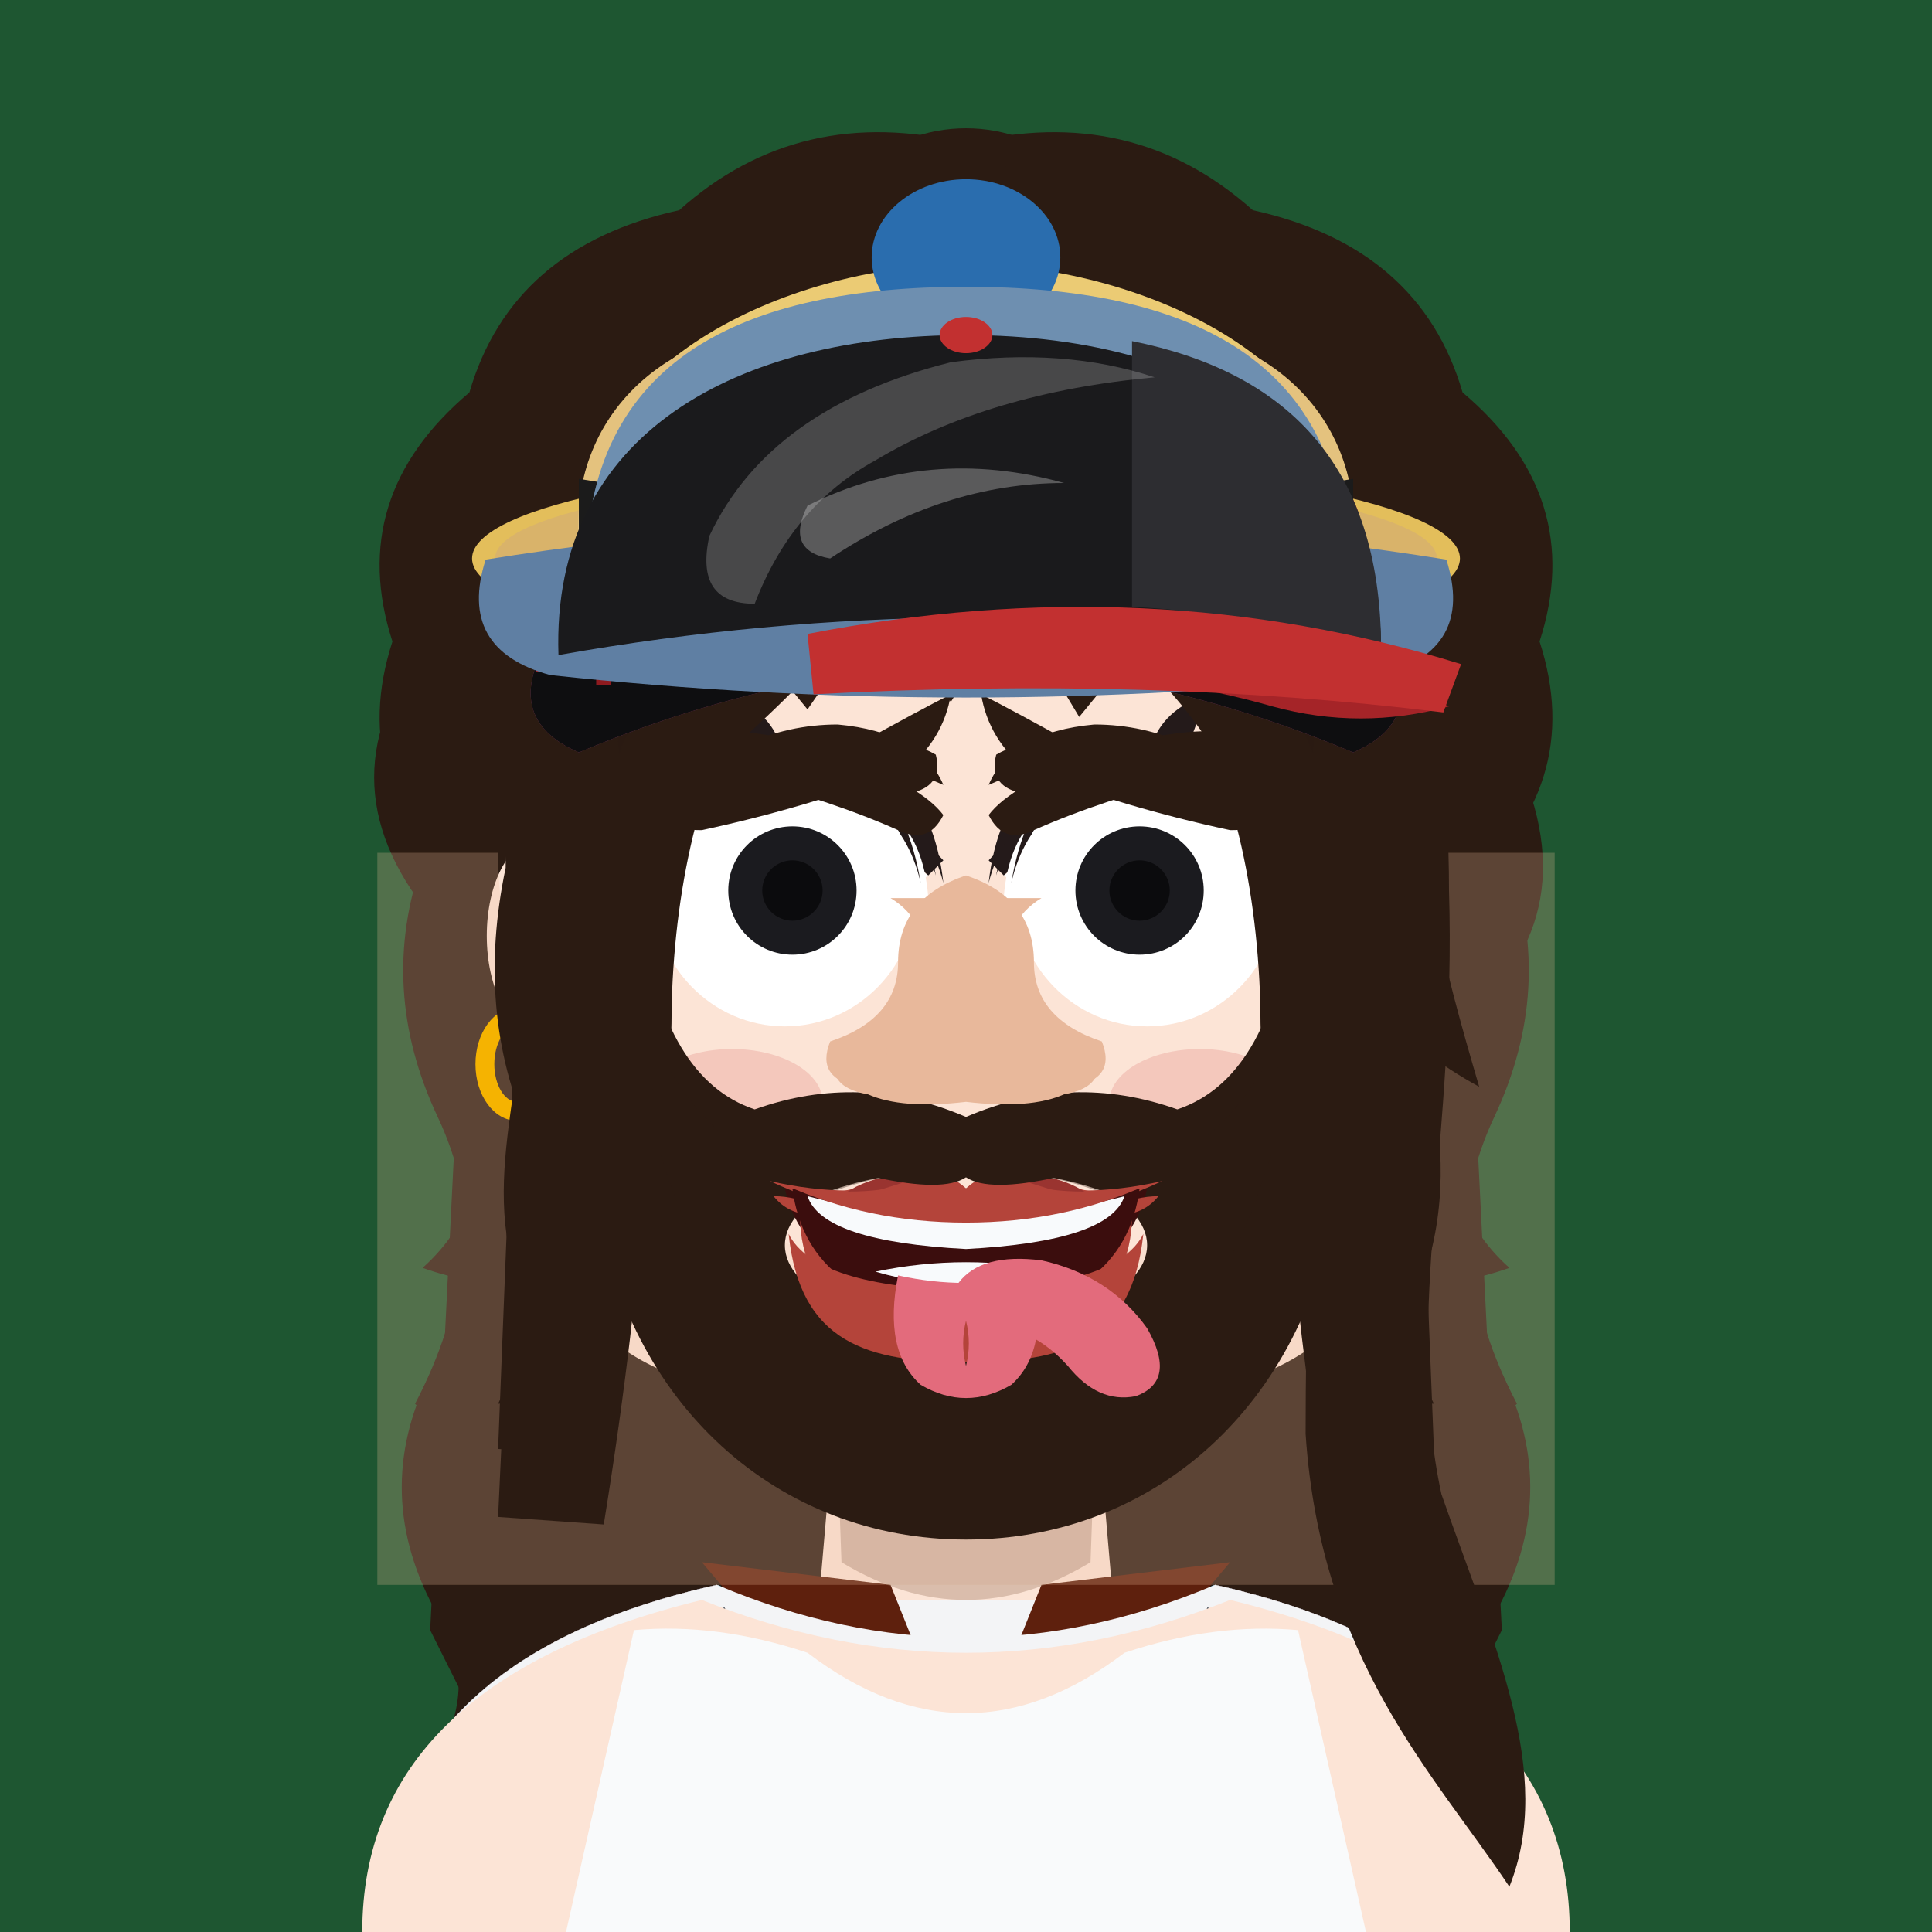
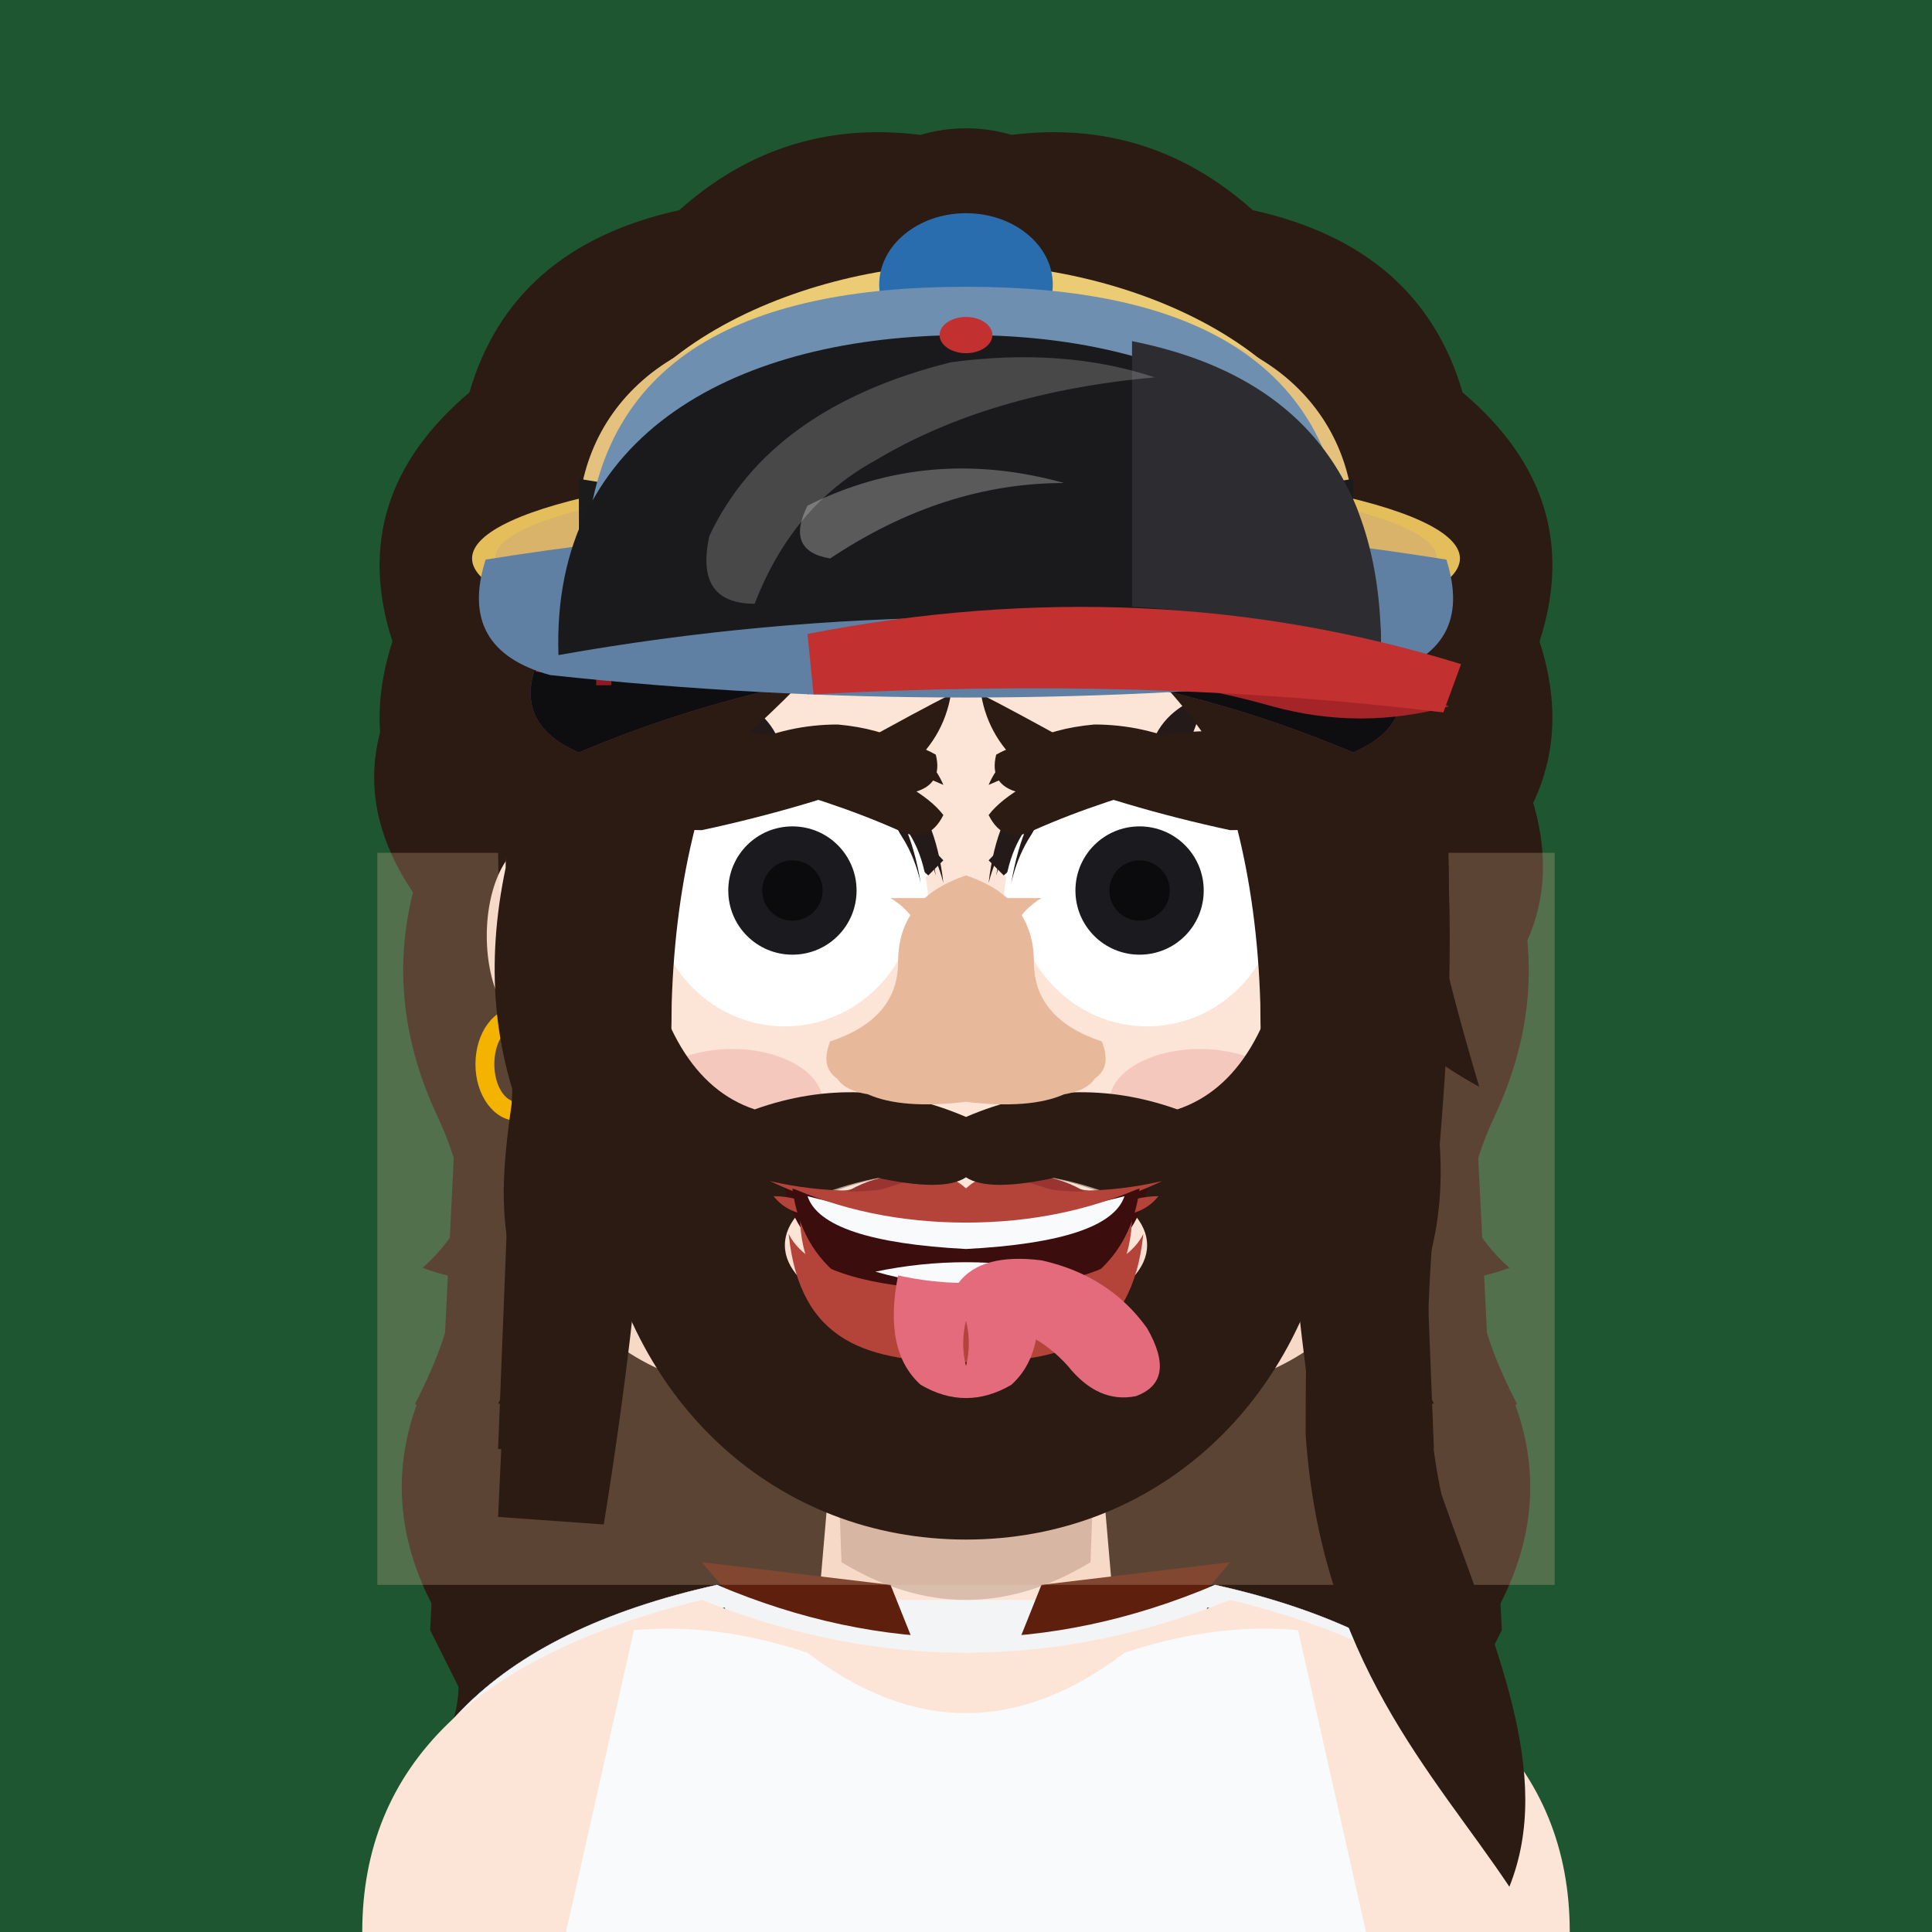
<svg xmlns="http://www.w3.org/2000/svg" viewBox="0 0 512 512" width="512" height="512">
  <path id="BG" d="M0,0L512,0L512,512L0,512Z" fill="#1E5631" />
  <path id="hair_2_back" d="M256,92C344,92 402,116 400,228Q412,262 396,296Q380,330 398,364Q414,396 396,428Q384,448 398,468L256,468L114,468Q128,448 116,428Q98,396 114,364Q132,330 116,296Q100,262 112,228C110,116 168,92 256,92Z" fill="#2B1B12" />
  <path id="hair_3_back" d="M404,206Q420.7,248.5 380.5,276.3Q368.4,320 317.5,324.3Q280.4,355.3 234.9,334.7Q184.7,343.2 159.1,304.2Q111.6,287.5 114,242.6Q84.3,206 114,169.4Q111.6,124.5 159.1,107.8Q184.7,68.8 234.9,77.3Q280.4,56.7 317.5,87.7Q368.4,92 380.5,135.7Q420.7,163.5 404,206Z" fill="#2B1B12" />
  <path id="hair_5_back" d="M256,92C336,92 382,124 380,232L388,424L372,462L256,462L140,462L124,424L132,232C130,124 176,92 256,92Z" fill="#2B1B12" />
  <path id="hair_6_back" d="M256,92C346,92 398,118 396,226Q408,262 394,298Q382,334 402,372Q384,392 360,384L256,384L152,384Q128,392 110,372Q130,334 118,298Q104,262 116,226C114,118 166,92 256,92Z" fill="#2B1B12" />
  <path id="hair_8_back" d="M408,170Q420.4,208.3 387.6,236Q376.4,274.5 332,284.3Q300.1,312.8 256,302Q211.9,312.8 180,284.3Q135.6,274.5 124.4,236Q91.6,208.3 104,170Q91.6,131.7 124.4,104Q135.6,65.5 180,55.7Q211.9,27.2 256,38Q300.1,27.2 332,55.7Q376.4,65.5 387.6,104Q420.4,131.7 408,170Z" fill="#2B1B12" />
  <path id="hair_11_back" d="M256,92C346,92 392,128 390,232L392,322Q390,356 366,358L256,358L146,358Q122,356 120,322L122,232C120,128 166,92 256,92Z" fill="#2B1B12" />
  <path id="hair_13_back" d="M256,92C336,92 386,126 386,222Q402,262 388,292Q380,318 400,336Q372,346 346,332L256,332L166,332Q140,346 112,336Q132,318 124,292Q110,262 126,222C126,126 176,92 256,92Z" fill="#2B1B12" />
  <path id="hair_14_back" d="M256,92C338,92 390,124 388,232L398,432L380,468L256,468L132,468L114,432L124,232C122,124 174,92 256,92Z" fill="#2B1B12" />
  <path id="hair_15_back" d="M256,92C344,92 390,128 388,226L392,306L372,332L256,332L140,332L120,306L124,226C122,128 168,92 256,92Z" fill="#2B1B12" />
  <path id="hair_17_back" d="M256,92C340,92 386,128 384,230L384,330Q376,356 350,354L256,354L162,354Q136,356 128,330L128,230C126,128 172,92 256,92Z" fill="#2B1B12" />
  <path id="ears" d="M155,248C155,261.8 149.2,273 142,273C134.8,273 129,261.8 129,248C129,234.2 134.8,223 142,223C149.2,223 155,234.2 155,248ZM383,248C383,261.8 377.2,273 370,273C362.8,273 357,261.8 357,248C357,234.2 362.8,223 370,223C377.2,223 383,234.2 383,248Z" fill="#FCE4D6" />
  <path id="neck" d="M226,320L286,320L296,436L216,436Z" fill="#FCE4D6" />
  <path id="outfit_tee_crew" d="M100,512Q100,440 190,420Q256,452 322,420Q412,440 412,512Z" fill="#E5E7EB" />
  <path id="outfit_tee_v" d="M100,512Q100,440 190,420L256,486L322,420Q412,440 412,512Z" fill="#F2A0A0" />
  <path id="outfit_tee_v_skin" d="M192,422L256,484L320,422Z" fill="#FCE4D6" />
  <path id="outfit_polo" d="M100,512Q100,440 190,420Q256,448 322,420Q412,440 412,512Z" fill="#0EA5E9" />
  <path id="outfit_polo_collar" d="M190,416L232,424L256,470L214,444ZM322,416L280,424L256,470L298,444Z" fill="#0B79B0" />
  <path id="outfit_polo_buttons" d="M261,482C261,484.8 258.8,487 256,487C253.2,487 251,484.8 251,482C251,479.2 253.2,477 256,477C258.8,477 261,479.2 261,482ZM261,502C261,504.8 258.8,507 256,507C253.2,507 251,504.8 251,502C251,499.2 253.2,497 256,497C258.8,497 261,499.2 261,502Z" fill="#F9FAFB" />
  <path id="outfit_shirt" d="M100,512Q100,440 190,420L256,470L322,420Q412,440 412,512Z" fill="#7C2D12" />
  <path id="outfit_shirt_inner" d="M194,424L318,424L298,512L214,512Z" fill="#F3F4F6" />
  <path id="outfit_shirt_collar" d="M186,414L236,420L256,470L208,440ZM326,414L276,420L256,470L304,440Z" fill="#5E200D" />
  <path id="outfit_vest_shirt" d="M100,512Q100,440 190,420Q256,448 322,420Q412,440 412,512Z" fill="#F3F4F6" />
  <path id="outfit_vest" d="M118,512Q112,452 192,426L238,512ZM394,512Q400,452 320,426L274,512Z" fill="#1F2937" />
  <path id="outfit_tank_skin" d="M96,512Q96,446 186,424Q256,452 326,424Q416,446 416,512Z" fill="#FCE4D6" />
  <path id="outfit_tank" d="M150,512L168,432Q190,430 214,438Q256,470 298,438Q322,430 344,432L362,512Z" fill="#F9FAFB" />
  <path id="face_oval" d="M256,96C320,96 358,150 358,224C358,290 318,376 256,376C194,376 154,290 154,224C154,150 192,96 256,96Z" fill="#FCE4D6" />
  <path id="face_round" d="M256,104C330,104 378,160 378,234C378,314 330,372 256,372C182,372 134,314 134,234C134,160 182,104 256,104Z" fill="#FCE4D6" />
  <path id="face_square" d="M138,158Q138,110 188,108L324,108Q374,110 374,158L376,290Q374,366 306,370L206,370Q138,366 136,290Z" fill="#FCE4D6" />
  <path id="face_heart" d="M256,128Q230,100 190,104Q140,112 140,190Q142,250 176,300Q216,350 256,382Q296,350 336,300Q370,250 372,190Q372,112 322,104Q282,100 256,128Z" fill="#FCE4D6" />
  <path id="face_triangle" d="M256,100C320,100 364,118 372,180C378,236 352,290 318,330Q286,368 256,382Q226,368 194,330C160,290 134,236 140,180C148,118 192,100 256,100Z" fill="#FCE4D6" />
  <path id="face_long" d="M256,88C318,88 356,134 356,210C356,290 330,382 256,382C182,382 156,290 156,210C156,134 194,88 256,88Z" fill="#FCE4D6" />
  <path id="neck_shadow" d="M224,366Q256,402 288,366L292,396L220,396Z" fill="#E8B89B" />
  <path id="shade_jaw_soft" d="M100,226L132,226C132,287.9 187.5,338 256,338C324.5,338 380,287.9 380,226L412,226L412,420L100,420Z" fill="#E8B89B" fill-opacity="0.12" data-clip="face" />
  <path id="shade_jaw" d="M100,226L132,226C132,294.5 187.5,350 256,350C324.5,350 380,294.5 380,226L412,226L412,420L100,420Z" fill="#E8B89B" fill-opacity="0.16" data-clip="face" />
  <path id="shade_cheek_l" d="M218,292C218,299.7 207.3,306 194,306C180.7,306 170,299.7 170,292C170,284.3 180.7,278 194,278C207.3,278 218,284.3 218,292Z" fill="#dd807b" fill-opacity="0.28" />
  <path id="shade_cheek_r" d="M342,292C342,299.7 331.3,306 318,306C304.7,306 294,299.7 294,292C294,284.3 304.7,278 318,278C331.3,278 342,284.3 342,292Z" fill="#dd807b" fill-opacity="0.28" />
  <path id="shade_beard_neck" d="M222,386L290,386L289,414Q256,434 223,414Z" fill="#9c7660" fill-opacity="0.35" />
  <path id="beard_1" d="M256,408C306,408 346,372 354,318L358,240L342,244Q336,286 312,294Q284,284 256,296Q228,284 200,294Q176,286 170,244L154,240L158,318C166,372 206,408 256,408ZM312,334C312,347.3 286.9,358 256,358C225.1,358 200,347.3 200,334C200,320.7 225.1,310 256,310C286.9,310 312,320.7 312,334Z" fill="#2B1B12" fill-rule="evenodd" />
  <path id="beard_2" d="M166,254Q172,332 212,368Q256,396 300,368Q340,332 346,254Q336,296 306,310Q256,296 206,310Q176,296 166,254ZM310,334C310,347.3 285.8,358 256,358C226.2,358 202,347.3 202,334C202,320.7 226.2,310 256,310C285.8,310 310,320.7 310,334Z" fill="#2B1B12" fill-rule="evenodd" fill-opacity="0.35" />
  <path id="beard_3" d="M256,392Q296,390 312,360Q330,340 328,312Q318,290 288,292Q270,288 256,298Q242,288 224,292Q194,290 184,312Q182,340 200,360Q216,390 256,392ZM304,330C304,342.2 282.5,352 256,352C229.5,352 208,342.2 208,330C208,317.8 229.5,308 256,308C282.5,308 304,317.8 304,330Z" fill="#2B1B12" fill-rule="evenodd" />
  <path id="beard_4" d="M226,352Q256,342 286,352Q294,378 256,398Q218,378 226,352Z" fill="#2B1B12" />
  <path id="eye_white_0" d="M176,236Q208,206 246,232Q210,258 176,236Z" fill="#FFFFFF" />
  <path id="eye_white_0_r" d="M176,236Q208,206 246,232Q210,258 176,236Z" fill="#FFFFFF" transform="matrix(-1 0 0 1 512 0)" />
  <path id="eye_pupil_0" d="M223,233C223,240.2 217.2,246 210,246C202.8,246 197,240.2 197,233C197,225.8 202.8,220 210,220C217.2,220 223,225.8 223,233Z" fill="#1B1B1F" />
  <path id="eye_pupil_0_r" d="M223,233C223,240.2 217.2,246 210,246C202.8,246 197,240.2 197,233C197,225.8 202.8,220 210,220C217.2,220 223,225.8 223,233Z" fill="#1B1B1F" transform="matrix(-1 0 0 1 512 0)" />
  <path id="eye_core_0" d="M216,233C216,236.3 213.3,239 210,239C206.7,239 204,236.3 204,233C204,229.7 206.7,227 210,227C213.3,227 216,229.7 216,233Z" fill="#0B0B0D" />
  <path id="eye_core_0_r" d="M216,233C216,236.3 213.3,239 210,239C206.7,239 204,236.3 204,233C204,229.7 206.7,227 210,227C213.3,227 216,229.7 216,233Z" fill="#0B0B0D" transform="matrix(-1 0 0 1 512 0)" />
  <path id="eye_lid_0" d="M164,230Q176,222 192,213Q224,200 250,228L246,232Q222,210 194,222Q182,230 170,236Z" fill="#241A1A" />
  <path id="eye_lid_0_r" d="M164,230Q176,222 192,213Q224,200 250,228L246,232Q222,210 194,222Q182,230 170,236Z" fill="#241A1A" transform="matrix(-1 0 0 1 512 0)" />
  <path id="eye_white_1" d="M174,238Q176,208 210,206Q244,208 246,238Q240,262 210,262Q178,262 174,238Z" fill="#FFFFFF" />
  <path id="eye_white_1_r" d="M174,238Q176,208 210,206Q244,208 246,238Q240,262 210,262Q178,262 174,238Z" fill="#FFFFFF" transform="matrix(-1 0 0 1 512 0)" />
  <path id="eye_pupil_1" d="M228,236C228,245.9 219.9,254 210,254C200.1,254 192,245.9 192,236C192,226.1 200.1,218 210,218C219.9,218 228,226.1 228,236Z" fill="#1B1B1F" />
  <path id="eye_pupil_1_r" d="M228,236C228,245.9 219.9,254 210,254C200.1,254 192,245.9 192,236C192,226.1 200.1,218 210,218C219.9,218 228,226.1 228,236Z" fill="#1B1B1F" transform="matrix(-1 0 0 1 512 0)" />
  <path id="eye_core_1" d="M218,236C218,240.4 214.4,244 210,244C205.6,244 202,240.4 202,236C202,231.6 205.6,228 210,228C214.4,228 218,231.6 218,236Z" fill="#0B0B0D" />
  <path id="eye_core_1_r" d="M218,236C218,240.4 214.4,244 210,244C205.6,244 202,240.4 202,236C202,231.6 205.6,228 210,228C214.4,228 218,231.6 218,236Z" fill="#0B0B0D" transform="matrix(-1 0 0 1 512 0)" />
  <path id="eye_lid_1" d="M170,234Q176,198 212,196Q246,198 250,234Q244,210 212,205Q178,208 170,234Z" fill="#241A1A" />
  <path id="eye_lid_1_r" d="M170,234Q176,198 212,196Q246,198 250,234Q244,210 212,205Q178,208 170,234Z" fill="#241A1A" transform="matrix(-1 0 0 1 512 0)" />
  <path id="eye_white_2" d="M239,236C239,253.1 225.1,267 208,267C190.9,267 177,253.1 177,236C177,218.9 190.9,205 208,205C225.1,205 239,218.9 239,236Z" fill="#FFFFFF" />
  <path id="eye_white_2_r" d="M239,236C239,253.1 225.1,267 208,267C190.9,267 177,253.1 177,236C177,218.9 190.9,205 208,205C225.1,205 239,218.9 239,236Z" fill="#FFFFFF" transform="matrix(-1 0 0 1 512 0)" />
  <path id="eye_pupil_2" d="M225,236C225,244.3 218.3,251 210,251C201.7,251 195,244.3 195,236C195,227.7 201.7,221 210,221C218.3,221 225,227.7 225,236Z" fill="#1B1B1F" />
  <path id="eye_pupil_2_r" d="M225,236C225,244.3 218.3,251 210,251C201.7,251 195,244.3 195,236C195,227.7 201.7,221 210,221C218.3,221 225,227.7 225,236Z" fill="#1B1B1F" transform="matrix(-1 0 0 1 512 0)" />
  <path id="eye_core_2" d="M217,236C217,239.9 213.9,243 210,243C206.1,243 203,239.9 203,236C203,232.1 206.1,229 210,229C213.9,229 217,232.1 217,236Z" fill="#0B0B0D" />
  <path id="eye_core_2_r" d="M217,236C217,239.9 213.9,243 210,243C206.1,243 203,239.9 203,236C203,232.1 206.1,229 210,229C213.9,229 217,232.1 217,236Z" fill="#0B0B0D" transform="matrix(-1 0 0 1 512 0)" />
  <path id="eye_lid_2" d="M176,230Q182,206 208,205Q234,206 240,230Q232,214 208,213Q184,214 176,230Z" fill="#241A1A" />
  <path id="eye_lid_2_r" d="M176,230Q182,206 208,205Q234,206 240,230Q232,214 208,213Q184,214 176,230Z" fill="#241A1A" transform="matrix(-1 0 0 1 512 0)" />
  <path id="eye_white_3" d="M243,236C243,255.9 227.3,272 208,272C188.7,272 173,255.9 173,236C173,216.1 188.7,200 208,200C227.3,200 243,216.1 243,236Z" fill="#FFFFFF" />
  <path id="eye_white_3_r" d="M243,236C243,255.9 227.3,272 208,272C188.7,272 173,255.9 173,236C173,216.1 188.7,200 208,200C227.3,200 243,216.1 243,236Z" fill="#FFFFFF" transform="matrix(-1 0 0 1 512 0)" />
  <path id="eye_pupil_3" d="M216,238C216,242.4 212.4,246 208,246C203.6,246 200,242.4 200,238C200,233.6 203.6,230 208,230C212.4,230 216,233.6 216,238Z" fill="#1B1B1F" />
  <path id="eye_pupil_3_r" d="M216,238C216,242.4 212.4,246 208,246C203.6,246 200,242.4 200,238C200,233.6 203.6,230 208,230C212.4,230 216,233.6 216,238Z" fill="#1B1B1F" transform="matrix(-1 0 0 1 512 0)" />
  <path id="eye_lid_3" d="M172,234Q178,198 208,198Q238,198 244,234Q238,208 208,206Q180,208 172,234ZM176,218L160,208Q170,206 182,212ZM184,206L170,192Q182,192 192,201ZM198,200L192,184Q204,188 207,198Z" fill="#241A1A" />
  <path id="eye_lid_3_r" d="M172,234Q178,198 208,198Q238,198 244,234Q238,208 208,206Q180,208 172,234ZM176,218L160,208Q170,206 182,212ZM184,206L170,192Q182,192 192,201ZM198,200L192,184Q204,188 207,198Z" fill="#241A1A" transform="matrix(-1 0 0 1 512 0)" />
  <path id="eye_white_4" d="M242,236C242,254.8 226.8,270 208,270C189.2,270 174,254.8 174,236C174,217.2 189.2,202 208,202C226.8,202 242,217.2 242,236Z" fill="#FFFFFF" />
  <path id="eye_white_4_r" d="M242,236C242,254.8 226.8,270 208,270C189.2,270 174,254.8 174,236C174,217.2 189.2,202 208,202C226.8,202 242,217.2 242,236Z" fill="#FFFFFF" transform="matrix(-1 0 0 1 512 0)" />
  <path id="eye_pupil_4" d="M232,238C232,250.2 222.2,260 210,260C197.8,260 188,250.2 188,238C188,225.8 197.8,216 210,216C222.2,216 232,225.8 232,238Z" fill="#1B1B1F" />
  <path id="eye_pupil_4_r" d="M232,238C232,250.2 222.2,260 210,260C197.8,260 188,250.2 188,238C188,225.8 197.8,216 210,216C222.2,216 232,225.8 232,238Z" fill="#1B1B1F" transform="matrix(-1 0 0 1 512 0)" />
  <path id="eye_core_4" d="M219.5,238C219.5,243.2 215.2,247.5 210,247.5C204.8,247.5 200.5,243.2 200.5,238C200.5,232.8 204.8,228.5 210,228.5C215.2,228.5 219.5,232.8 219.5,238Z" fill="#0B0B0D" />
  <path id="eye_core_4_r" d="M219.5,238C219.5,243.2 215.2,247.5 210,247.5C204.8,247.5 200.5,243.2 200.5,238C200.5,232.8 204.8,228.5 210,228.5C215.2,228.5 219.5,232.8 219.5,238Z" fill="#0B0B0D" transform="matrix(-1 0 0 1 512 0)" />
  <path id="eye_glint_4" d="M223.5,229C223.5,232 221,234.5 218,234.5C215,234.5 212.5,232 212.5,229C212.5,226 215,223.5 218,223.5C221,223.5 223.5,226 223.5,229Z" fill="#FDFDFF" />
  <path id="eye_glint_4_r" d="M223.5,229C223.5,232 221,234.5 218,234.5C215,234.5 212.5,232 212.5,229C212.5,226 215,223.5 218,223.5C221,223.5 223.5,226 223.5,229Z" fill="#FDFDFF" transform="matrix(-1 0 0 1 512 0)" />
  <path id="eye_lid_4" d="M172,232Q178,198 210,196Q242,198 248,232Q242,206 210,204Q180,208 172,232Z" fill="#241A1A" />
  <path id="eye_lid_4_r" d="M172,232Q178,198 210,196Q242,198 248,232Q242,206 210,204Q180,208 172,232Z" fill="#241A1A" transform="matrix(-1 0 0 1 512 0)" />
  <path id="eye_white_5" d="M242,236C242,253.7 226.8,268 208,268C189.2,268 174,253.7 174,236C174,218.3 189.2,204 208,204C226.8,204 242,218.3 242,236Z" fill="#FFFFFF" />
  <path id="eye_white_5_r" d="M242,236C242,253.7 226.8,268 208,268C189.2,268 174,253.7 174,236C174,218.3 189.2,204 208,204C226.8,204 242,218.3 242,236Z" fill="#FFFFFF" transform="matrix(-1 0 0 1 512 0)" />
  <path id="eye_pupil_5" d="M227,236C227,245.4 219.4,253 210,253C200.6,253 193,245.4 193,236C193,226.6 200.6,219 210,219C219.4,219 227,226.6 227,236Z" fill="#1B1B1F" />
  <path id="eye_pupil_5_r" d="M227,236C227,245.4 219.4,253 210,253C200.6,253 193,245.4 193,236C193,226.6 200.6,219 210,219C219.4,219 227,226.6 227,236Z" fill="#1B1B1F" transform="matrix(-1 0 0 1 512 0)" />
  <path id="eye_core_5" d="M218,236C218,240.4 214.4,244 210,244C205.6,244 202,240.4 202,236C202,231.6 205.6,228 210,228C214.4,228 218,231.6 218,236Z" fill="#0B0B0D" />
  <path id="eye_core_5_r" d="M218,236C218,240.4 214.4,244 210,244C205.6,244 202,240.4 202,236C202,231.6 205.6,228 210,228C214.4,228 218,231.6 218,236Z" fill="#0B0B0D" transform="matrix(-1 0 0 1 512 0)" />
  <path id="eye_lid_5" d="M172,232Q178,200 210,198Q242,200 248,232Q242,210 210,208Q180,210 172,232ZM172,236L156,238Q160,230 174,228ZM174,226L158,218Q168,214 180,220ZM184,212L172,198Q184,198 192,206Z" fill="#241A1A" />
  <path id="eye_lid_5_r" d="M172,232Q178,200 210,198Q242,200 248,232Q242,210 210,208Q180,210 172,232ZM172,236L156,238Q160,230 174,228ZM174,226L158,218Q168,214 180,220ZM184,212L172,198Q184,198 192,206Z" fill="#241A1A" transform="matrix(-1 0 0 1 512 0)" />
  <path id="brow_l" d="M174,210Q178,198 212,196Q238,194 248,200Q250,208 242,210Q214,204 186,214Q174,216 174,210Z" fill="#2B1B12" />
  <path id="brow_r" d="M174,210Q178,198 212,196Q238,194 248,200Q250,208 242,210Q214,204 186,214Q174,216 174,210Z" fill="#2B1B12" transform="matrix(-1 0 0 1 512 0)" />
  <path id="brow_1_l" d="M174,196Q196,190 222,200Q244,208 250,216Q246,224 238,220Q220,212 196,206Q182,204 174,196Z" fill="#2B1B12" />
  <path id="brow_1_r" d="M174,196Q196,190 222,200Q244,208 250,216Q246,224 238,220Q220,212 196,206Q182,204 174,196Z" fill="#2B1B12" transform="matrix(-1 0 0 1 512 0)" />
  <path id="brow_2_l" d="M174,214Q200,206 226,198Q244,188 252,184Q250,196 240,204Q214,214 186,220Q174,220 174,214Z" fill="#2B1B12" />
  <path id="brow_2_r" d="M174,214Q200,206 226,198Q244,188 252,184Q250,196 240,204Q214,214 186,220Q174,220 174,214Z" fill="#2B1B12" transform="matrix(-1 0 0 1 512 0)" />
  <path id="brow_3_l" d="M174,214Q196,192 222,192Q244,194 250,208Q232,200 218,202Q196,204 174,214Z" fill="#2B1B12" />
  <path id="brow_3_r" d="M174,214Q196,192 222,192Q244,194 250,208Q232,200 218,202Q196,204 174,214Z" fill="#2B1B12" transform="matrix(-1 0 0 1 512 0)" />
  <path id="nose" d="M256,236Q268,242 268,257Q268,270 288,276Q292,286 280,288Q272,292 256,290Q240,292 232,288Q220,286 224,276Q244,270 244,257Q244,242 256,236Z" fill="#E8B89B" />
  <path id="nose_1" d="M256,232Q262,238 262,253Q262,266 274,272Q278,282 266,284Q265,286 256,284Q247,286 246,284Q234,282 238,272Q250,266 250,253Q250,238 256,232Z" fill="#E8B89B" />
  <path id="nose_2" d="M256,234Q272,240 272,255Q272,268 286,274Q290,284 278,286Q271,290 256,288Q241,290 234,286Q222,284 226,274Q240,268 240,255Q240,240 256,234Z" fill="#E8B89B" />
  <path id="nose_3" d="M248,238L264,238Q267,244 267,257Q267,268 280,274Q284,284 272,286Q268,288 256,286Q244,288 240,286Q228,284 232,274Q245,268 245,257Q245,244 248,238Z" fill="#E8B89B" />
  <path id="nose_4" d="M236,238L276,238Q266,244 266,258Q266,270 288,276Q292,286 280,288Q272,290 256,288Q240,290 232,288Q220,286 224,276Q246,270 246,258Q246,244 236,238Z" fill="#E8B89B" />
  <path id="nose_5" d="M256,236Q270,242 270,258Q270,272 290,278Q294,288 282,290Q273,294 256,292Q239,294 230,290Q218,288 222,278Q242,272 242,258Q242,242 256,236Z" fill="#E8B89B" />
  <path id="nose_6" d="M256,232Q274,238 274,255Q274,270 292,276Q296,286 284,288Q274,292 256,290Q238,292 228,288Q216,286 220,276Q238,270 238,255Q238,238 256,232Z" fill="#E8B89B" />
  <path id="nose_7" d="M256,242Q263,248 263,259Q263,268 276,274Q280,284 268,286Q266,288 256,286Q246,288 244,286Q232,284 236,274Q249,268 249,259Q249,248 256,242Z" fill="#E8B89B" />
  <path id="mouth_0_upper" d="M214,318Q228,314 246,312Q251,312 256,316Q261,312 266,312Q284,314 298,318Q278,327 256,327Q234,327 214,318Z" fill="#B4443A" />
  <path id="mouth_0_lower" d="M222,321Q238,329 256,329Q274,329 290,321C290,334 276,344 256,344C236,344 222,334 222,321ZM243,335Q256,339 269,335Q256,342 243,335Z" fill="#B4443A" fill-rule="evenodd" />
  <path id="mouth_1_inside" d="M208,315Q256,333 304,315Q298,342 256,344Q214,342 208,315Z" fill="#3B0D0D" />
  <path id="mouth_1_teeth" d="M212,316Q256,334 300,316L296,326Q256,342 216,326Z" fill="#F8FAFC" />
  <path id="mouth_1_upper" d="M204,313Q226,318 244,313Q251,311 256,316Q261,311 268,313Q286,318 308,313Q256,337 204,313Z" fill="#B4443A" />
  <path id="mouth_1_lower" d="M212,322Q222,342 256,343Q290,342 300,322C300,346 280,356 256,356C232,356 212,346 212,322Z" fill="#B4443A" />
  <path id="mouth_2_inside" d="M220,323Q256,329 292,323Q256,341 220,323Z" fill="#3B0D0D" />
  <path id="mouth_2_upper" d="M218,322Q226,311 244,311Q251,311 256,315Q261,311 268,311Q286,311 294,322Q256,328 218,322Z" fill="#9A3430" />
  <path id="mouth_2_lower" d="M220,324Q256,338 292,324C292,342 278,352 256,352C234,352 220,342 220,324Z" fill="#9A3430" />
  <path id="mouth_3_upper" d="M218,320Q232,318 246,314Q251,313 256,316Q261,313 266,314Q280,318 294,320Q256,325 218,320ZM218.5,320C218.5,321.7 217.2,323 215.5,323C213.8,323 212.5,321.7 212.5,320C212.5,318.3 213.8,317 215.5,317C217.2,317 218.5,318.3 218.5,320ZM299.5,320C299.5,321.7 298.2,323 296.5,323C294.8,323 293.5,321.7 293.5,320C293.5,318.3 294.8,317 296.5,317C298.2,317 299.5,318.3 299.5,320Z" fill="#B4443A" />
  <path id="mouth_3_lower" d="M221,321Q256,326 291,321C288,331 274,337 256,337C238,337 224,331 221,321Z" fill="#B4443A" />
  <path id="mouth_4_upper" d="M214,322Q224,318 244,312Q251,311 256,315Q261,311 268,312Q288,318 298,322Q256,328 214,322ZM216,322Q209,322 205,317Q211,317 217,320ZM296,322Q303,322 307,317Q301,317 295,320Z" fill="#B4443A" />
  <path id="mouth_4_lower" d="M218,324Q256,331 294,324C292,340 278,349 256,349C234,349 220,340 218,324Z" fill="#B4443A" />
  <path id="mouth_inside" d="M210,315Q256,326 302,315Q298,346 256,349Q214,346 210,315Z" fill="#3B0D0D" />
  <path id="mouth_open_teeth_upper" d="M214,317Q256,328 298,317Q294,329 256,331Q218,329 214,317Z" fill="#F8FAFC" />
  <path id="mouth_open_teeth_lower" d="M232,337Q256,332 280,337Q256,344 232,337Z" fill="#F8FAFC" />
  <path id="mouth_open_lower" d="M209,327Q216,341 256,342Q296,341 303,327C300,356 282,361 256,361C230,361 212,356 209,327Z" fill="#B4443A" />
  <path id="mouth_open_upper" d="M208,314Q228,318 244,313Q251,310 256,315Q261,310 268,313Q284,318 304,314Q282,324 256,324Q230,324 208,314Z" fill="#B4443A" />
  <path id="tongue_center" d="M238,338Q256,342 274,338Q278,358 268,367Q256,374 244,367Q234,358 238,338ZM256,350Q254.5,356 256,362Q257.5,356 256,350Z" fill="#E36B7C" fill-rule="evenodd" />
  <path id="tongue" d="M254,340Q260,332 276,334Q294,338 304,352Q312,366 301,370Q291,372 283,362Q274,352 262,351Q252,349 254,340Z" fill="#E36B7C" fill-rule="evenodd" />
  <path id="acc_mustache" d="M256,302Q236,290 208,296Q190,300 186,318Q206,306 232,312Q250,316 256,312Q262,316 280,312Q306,306 326,318Q322,300 304,296Q276,290 256,302Z" fill="#2B1B12" />
  <path id="acc_earring" d="M148,282C148,290.3 143.1,297 137,297C130.9,297 126,290.3 126,282C126,273.7 130.9,267 137,267C143.1,267 148,273.7 148,282ZM143,282C143,287.5 140.3,292 137,292C133.7,292 131,287.5 131,282C131,276.5 133.7,272 137,272C140.3,272 143,276.5 143,282Z" fill="#F5B301" fill-rule="evenodd" />
  <path id="hair_bald_shade" d="M190,134Q256,98 322,134Q256,114 190,134Z" fill="#E8B89B" fill-opacity="0.55" />
-   <path id="hair_1_front" d="M148,228C136,160 142,112 184,98L190,84L212,96L226,78L244,92L266,76L280,92L304,82L312,98C356,112 376,160 364,228C352,190 340,166 312,160C292,170 262,156 240,166C208,160 176,176 148,228Z" fill="#2B1B12" />
+   <path id="hair_1_front" d="M148,228C136,160 142,112 184,98L190,84L212,96L226,78L244,92L266,76L280,92L304,82L312,98C356,112 376,160 364,228C352,190 340,164 312,156C292,164 262,150 240,158C208,152 178,168 148,228Z" fill="#2B1B12" />
  <path id="hair_2_front" d="M256,84C330,84 378,128 378,230Q386,268 372,300Q360,332 380,372C350,372 334,322 334,266C332,198 304,150 256,138C208,150 180,198 178,266C178,322 162,372 132,372Q152,332 140,300Q126,268 134,230C134,128 182,84 256,84Z" fill="#2B1B12" />
  <path id="hair_3_front" d="M138.2,200.3Q107.8,179.4 126.3,151.5Q112.7,121.9 146.4,104.3Q152.9,73.3 193.5,70.3Q218.6,45.6 256,58Q293.4,45.6 318.5,70.3Q359.1,73.3 365.6,104.3Q399.3,121.9 385.7,151.5Q404.2,179.4 373.8,200.3C350,178 310,160 256,162C202,160 162,178 145,210Z" fill="#2B1B12" />
  <path id="hair_4_front" d="M150,226C140,150 180,92 256,92C332,92 372,150 362,226L338,226C336,170 310,122 256,118C202,122 176,170 174,226ZM294,68C294,86.8 277,102 256,102C235,102 218,86.8 218,68C218,49.2 235,34 256,34C277,34 294,49.2 294,68Z" fill="#2B1B12" />
-   <path id="hair_5_front" d="M256,86C330,86 374,128 374,232L380,384L352,386L344,290L338,188L320,166L300,182L280,160L256,176L232,160L212,182L192,166L174,188L168,290L160,386L132,384L138,232C138,128 182,86 256,86Z" fill="#2B1B12" />
+   <path id="hair_5_front" d="M256,86C330,86 374,128 374,232L380,384L352,386L354,290L353,178L320,156L300,170L280,148L256,162L232,148L212,170L192,156L159,178L158,290L160,386L132,384L138,232C138,128 182,86 256,86Z" fill="#2B1B12" />
  <path id="hair_6_front" d="M362,236C390,150 346,84 256,84C168,84 124,146 140,236C142,284 126,310 138,342C158,328 162,292 166,252C170,206 196,168 236,148C262,150 292,150 318,134C340,160 346,200 350,250C354,292 352,320 376,342C390,306 376,270 362,236Z" fill="#2B1B12" />
-   <path id="hair_7_front" d="M150,226C136,150 156,100 214,86C266,72 330,76 378,96L368,114C372,124 372,140 362,226C352,190 332,168 296,158C262,150 220,168 196,186C176,198 160,206 150,226Z" fill="#2B1B12" />
+   <path id="hair_7_front" d="M150,226C136,150 156,100 214,86C266,72 330,76 378,96L368,114C372,124 372,140 362,226C352,190 332,168 296,158C262,150 222,160 198,172C176,184 160,204 150,226Z" fill="#2B1B12" />
  <path id="hair_8_front" d="M150.8,180.8Q133.9,163.4 144.3,143Q138,121.6 157.9,106.5Q163.2,84.9 189.1,77.8Q205,59.9 232.3,62Q256,51 279.7,62Q307,59.9 322.9,77.8Q348.8,84.9 354.1,106.5Q374,121.6 367.7,143Q378.1,163.4 361.2,180.8L362,215C350,168 322,150 256,150C190,150 162,168 150,215Z" fill="#2B1B12" />
  <path id="hair_9_front" d="M156,206C142,140 172,92 232,80L206,58L262,76C320,76 372,108 362,206C352,180 340,166 320,160C290,166 262,154 238,170C214,166 186,176 156,206Z" fill="#2B1B12" />
-   <path id="hair_10_front" d="M146,250C132,160 152,100 224,84C270,72 322,80 366,110C386,140 380,200 368,250C356,216 350,190 336,178L322,200L304,168L286,190L268,160L252,186L232,162L214,188L196,166L176,196C166,206 156,226 146,250Z" fill="#2B1B12" />
+   <path id="hair_10_front" d="M146,250C132,160 152,100 224,84C270,72 322,80 366,110C386,140 380,200 368,250C356,216 350,184 336,170L322,176L304,152L286,168L268,146L252,166L232,148L214,166L196,152L176,176C166,196 156,226 146,250Z" fill="#2B1B12" />
  <path id="hair_11_front" d="M142,258C130,150 158,98 240,84C320,76 388,122 380,258C376,230 370,208 358,188C326,176 296,152 270,118C258,150 214,178 166,200C152,216 146,236 142,258Z" fill="#2B1B12" />
  <path id="hair_12_front" d="M144,236C134,140 170,84 250,82C336,80 384,130 384,236C386,300 372,350 382,396C396,436 412,470 400,500C380,470 350,440 346,380C346,320 350,280 340,246C332,206 310,170 262,150C214,160 174,190 160,250C152,300 160,330 144,336C130,300 142,270 144,236Z" fill="#2B1B12" />
  <path id="hair_13_front" d="M360,232C380,150 338,96 256,94C176,94 134,150 148,232C150,262 140,284 150,308C166,292 168,262 170,244C174,204 200,176 226,160C246,184 290,170 320,146C340,172 346,210 346,246C348,266 352,286 364,306C380,286 370,258 360,232Z" fill="#2B1B12" />
  <path id="hair_14_front" d="M256,88C328,88 372,130 372,230L380,402L352,404C340,330 340,290 336,250C330,196 300,150 256,140C212,150 182,196 176,250C172,290 172,330 160,404L132,402L140,230C140,130 184,88 256,88Z" fill="#2B1B12" />
  <path id="hair_15_front" d="M146,276C130,170 156,104 230,86C300,72 374,102 376,196C376,230 382,254 392,288C370,276 360,262 354,246C352,212 344,190 322,176C300,184 266,160 246,134C226,176 190,200 168,222C160,238 156,256 146,276Z" fill="#2B1B12" />
  <path id="hair_16_cap" d="M148,215C140,120 190,88 256,88C322,88 372,120 364,215C350,170 330,150 256,148C182,150 162,170 148,215Z" fill="#2B1B12" />
  <path id="hair_16_bun" d="M296,76C296,94.2 278.1,109 256,109C233.9,109 216,94.2 216,76C216,57.8 233.9,43 256,43C278.1,43 296,57.8 296,76Z" fill="#2B1B12" />
-   <path id="hair_17_front" d="M256,88C328,88 372,128 372,232L376,320Q366,338 350,338L344,280L338,196L326,174L256,172L186,174L174,196L168,280L162,338Q146,338 136,320L140,232C140,128 184,88 256,88Z" fill="#2B1B12" />
-   <path id="hair_18_front" d="M164,200C158,130 200,104 256,102C312,104 354,130 348,200C336,168 304,148 256,146C208,148 176,168 164,200Z" fill="#2B1B12" fill-opacity="0.5" />
+   <path id="hair_17_front" d="M256,88C328,88 372,128 372,232L376,320Q366,338 350,338L354,280L353,186L326,164L256,160L186,164L159,186L158,280L162,338Q146,338 136,320L140,232C140,128 184,88 256,88Z" fill="#2B1B12" />
+   <path id="hair_18_front" d="M164,200C158,130 200,104 256,102C312,104 354,130 348,200C336,168 304,148 256,146C208,148 176,168 164,200Z" fill="#2B1B12" fill-opacity="0.72" />
  <path id="hat_1_crown" d="M256,86C312,86 366,110 366,166Q312,154.8 256,154.8Q200,154.8 146,166C146,110 200,86 256,86Z" fill="#2F6FB5" />
  <path id="hat_1_brim" d="M256,152.6Q326.3,150.8 366.2,168.8Q379.5,190.4 358.6,199.4Q307.3,177.8 256,176Q204.7,177.8 153.4,199.4Q132.5,190.4 145.8,168.8Q185.7,150.8 256,152.6Z" fill="#1F4F8A" />
  <path id="hat_1_button" d="M263,86C263,88.6 259.9,90.8 256,90.8C252.1,90.8 249,88.6 249,86C249,83.4 252.1,81.2 256,81.2C259.9,81.2 263,83.4 263,86Z" fill="#2F6FB5" />
  <path id="hat_2_crown" d="M256,86C312,86 366,110 366,166Q312,154.8 256,154.8Q200,154.8 146,166C146,110 200,86 256,86Z" fill="#C23030" />
  <path id="hat_2_brim" d="M256,152.6Q326.3,150.8 366.2,168.8Q379.5,190.4 358.6,199.4Q307.3,177.8 256,176Q204.7,177.8 153.4,199.4Q132.5,190.4 145.8,168.8Q185.7,150.8 256,152.6Z" fill="#8F1F23" />
  <path id="hat_2_button" d="M263,86C263,88.6 259.9,90.8 256,90.8C252.1,90.8 249,88.6 249,86C249,83.4 252.1,81.2 256,81.2C259.9,81.2 263,83.4 263,86Z" fill="#C23030" />
  <path id="hat_3_crown" d="M256,86C312,86 366,110 366,166Q312,154.8 256,154.8Q200,154.8 146,166C146,110 200,86 256,86Z" fill="#1C1C1F" />
  <path id="hat_3_brim" d="M256,152.6Q326.3,150.8 366.2,168.8Q379.5,190.4 358.6,199.4Q307.3,177.8 256,176Q204.7,177.8 153.4,199.4Q132.5,190.4 145.8,168.8Q185.7,150.8 256,152.6Z" fill="#0E0E10" />
  <path id="hat_3_button" d="M263,86C263,88.6 259.9,90.8 256,90.8C252.1,90.8 249,88.6 249,86C249,83.4 252.1,81.2 256,81.2C259.9,81.2 263,83.4 263,86Z" fill="#1C1C1F" />
  <path id="hat_4_brim" d="M386.9,148C386.9,162.1 328.3,173.5 256,173.5C183.7,173.5 125.1,162.1 125.1,148C125.1,133.9 183.7,122.5 256,122.5C328.3,122.5 386.9,133.9 386.9,148Z" fill="#E3BE5B" />
  <path id="hat_4_crown" d="M155.2,142C152.4,95.2 211.2,70 256,70C300.8,70 359.6,95.2 356.8,142Q256,158.2 155.2,142Z" fill="#EBCB74" />
  <path id="hat_4_band" d="M155.2,125.8Q256,145.6 356.8,125.8L356.8,142Q256,160 155.2,142Z" fill="#C8453B" />
  <path id="hat_5_crown" d="M148,173.6C146,114.4 196,88.8 256,88.8C322,88.8 366,120.8 366,172Q256,154.4 148,173.6Z" fill="#C93030" />
  <path id="hat_5_panel" d="M300,90.4C340,98.4 366,122.4 366,172Q330,162.4 300,160.8Z" fill="#A52428" />
  <path id="hat_5_brim" d="M214,166.4Q296.7,148.8 384,187.2Q360.6,193.6 337.2,187.2Q281.1,171.2 214,184Z" fill="#A52428" />
  <path id="hat_5_button" d="M263,88.8C263,91.4 259.9,93.6 256,93.6C252.1,93.6 249,91.4 249,88.8C249,86.2 252.1,84 256,84C259.9,84 263,86.2 263,88.8Z" fill="#A52428" />
  <path id="hat_6_dome" d="M256,80.8C316,80.8 366,107.8 366,176.2L256,176.2L146,176.2C146,107.8 196,80.8 256,80.8Z" fill="#2F7FC4" />
  <path id="hat_6_cuff" d="M146,140.2Q256,118.6 366,140.2L370,176.2Q256,187 142,176.2Z" fill="#2A6DAE" />
-   <path id="hat_6_pompom" d="M281,68.2C281,79.6 269.8,88.9 256,88.9C242.2,88.9 231,79.6 231,68.2C231,56.8 242.2,47.5 256,47.5C269.8,47.5 281,56.8 281,68.2Z" fill="#2A6DAE" />
+   <path id="hat_6_pompom" d="M279,75.4C279,85.8 268.7,94.3 256,94.3C243.3,94.3 233,85.8 233,75.4C233,65 243.3,56.5 256,56.5C268.7,56.5 279,65 279,75.4Z" fill="#2A6DAE" />
  <path id="hat_7_dome" d="M256,84.4C318,84.4 364,111.4 364,176.2L256,176.2L148,176.2C148,111.4 194,84.4 256,84.4Z" fill="#C32B2E" />
  <path id="hat_7_cuff" d="M146,143.8Q256,122.2 366,143.8L370,178Q256,188.8 142,178Z" fill="#A32024" />
  <path id="hat_7_ribs" d="M158,149.2L162,149.2L162,181.6L158,181.6ZM180,149.2L184,149.2L184,181.6L180,181.6ZM202,149.2L206,149.2L206,181.6L202,181.6ZM224,149.2L228,149.2L228,181.6L224,181.6ZM246,149.2L250,149.2L250,181.6L246,181.6ZM268,149.2L272,149.2L272,181.6L268,181.6ZM290,149.2L294,149.2L294,181.6L290,181.6ZM312,149.2L316,149.2L316,181.6L312,181.6ZM334,149.2L338,149.2L338,181.6L334,181.6ZM354,149.2L358,149.2L358,181.6L354,181.6Z" fill="#8E1A1F" />
  <path id="hat_8_brim" d="M380.8,148C380.8,160.4 325,170.4 256,170.4C187,170.4 131.2,160.4 131.2,148C131.2,135.6 187,125.6 256,125.6C325,125.6 380.8,135.6 380.8,148Z" fill="#D9B36A" />
  <path id="hat_8_crown" d="M153.4,144C150.7,111.7 175,83.2 223.6,85.1Q256,100.3 288.4,85.1C337,83.2 361.3,111.7 358.6,144Q256,159.2 153.4,144Z" fill="#E4C27E" />
  <path id="hat_8_band" d="M153.4,126.9Q256,144 358.6,126.9L358.6,144Q256,161.1 153.4,144Z" fill="#1B1B1B" />
  <path id="hat_9_brim" d="M128.7,148.3Q256,127.9 383.3,148.3Q390.9,172.1 366.2,178.9Q256,190.8 145.8,178.9Q121.1,172.1 128.7,148.3Z" fill="#5F7FA3" />
  <path id="hat_9_crown" d="M155.2,152C155.2,95 197.2,76 256,76C314.8,76 356.8,95 356.8,152Q256,167.2 155.2,152Z" fill="#6E8FB0" />
  <path id="hat_9_eyelets" d="M341.4,117.8C341.4,120.5 338.3,122.6 334.4,122.6C330.5,122.6 327.4,120.5 327.4,117.8C327.4,115.1 330.5,113.1 334.4,113.1C338.3,113.1 341.4,115.1 341.4,117.8ZM349.8,131.1C349.8,133.8 346.7,135.9 342.8,135.9C338.9,135.9 335.8,133.8 335.8,131.1C335.8,128.4 338.9,126.4 342.8,126.4C346.7,126.4 349.8,128.4 349.8,131.1Z" fill="#4A6585" />
  <path id="hat_10_crown" d="M148,173.6C146,114.4 196,88.8 256,88.8C322,88.8 366,120.8 366,172Q256,154.4 148,173.6Z" fill="#1A1A1C" />
  <path id="hat_10_panel" d="M300,90.4C340,98.4 366,122.4 366,172Q330,162.4 300,160.8Z" fill="#2D2D31" />
  <path id="hat_10_brim" d="M214,168Q304.5,150.4 387.2,176L382.5,188.8Q304.5,179.2 215.6,184Z" fill="#C23030" />
  <path id="hat_10_button" d="M263,88.8C263,91.4 259.9,93.6 256,93.6C252.1,93.6 249,91.4 249,88.8C249,86.2 252.1,84 256,84C259.9,84 263,86.2 263,88.8Z" fill="#C23030" />
  <path id="shade_bald_gloss" d="M214,134Q246,118 282,128Q250,128 220,148Q208,146 214,134Z" fill="#FFFFFF" fill-opacity="0.28" data-clip="face" />
  <path id="shade_hair_gloss" d="M188,142Q204,108 252,96Q282,92 306,100Q262,104 232,122Q210,134 200,160Q184,160 188,142Z" fill="#FFFFFF" fill-opacity="0.2" data-clip="hair" />
</svg>
